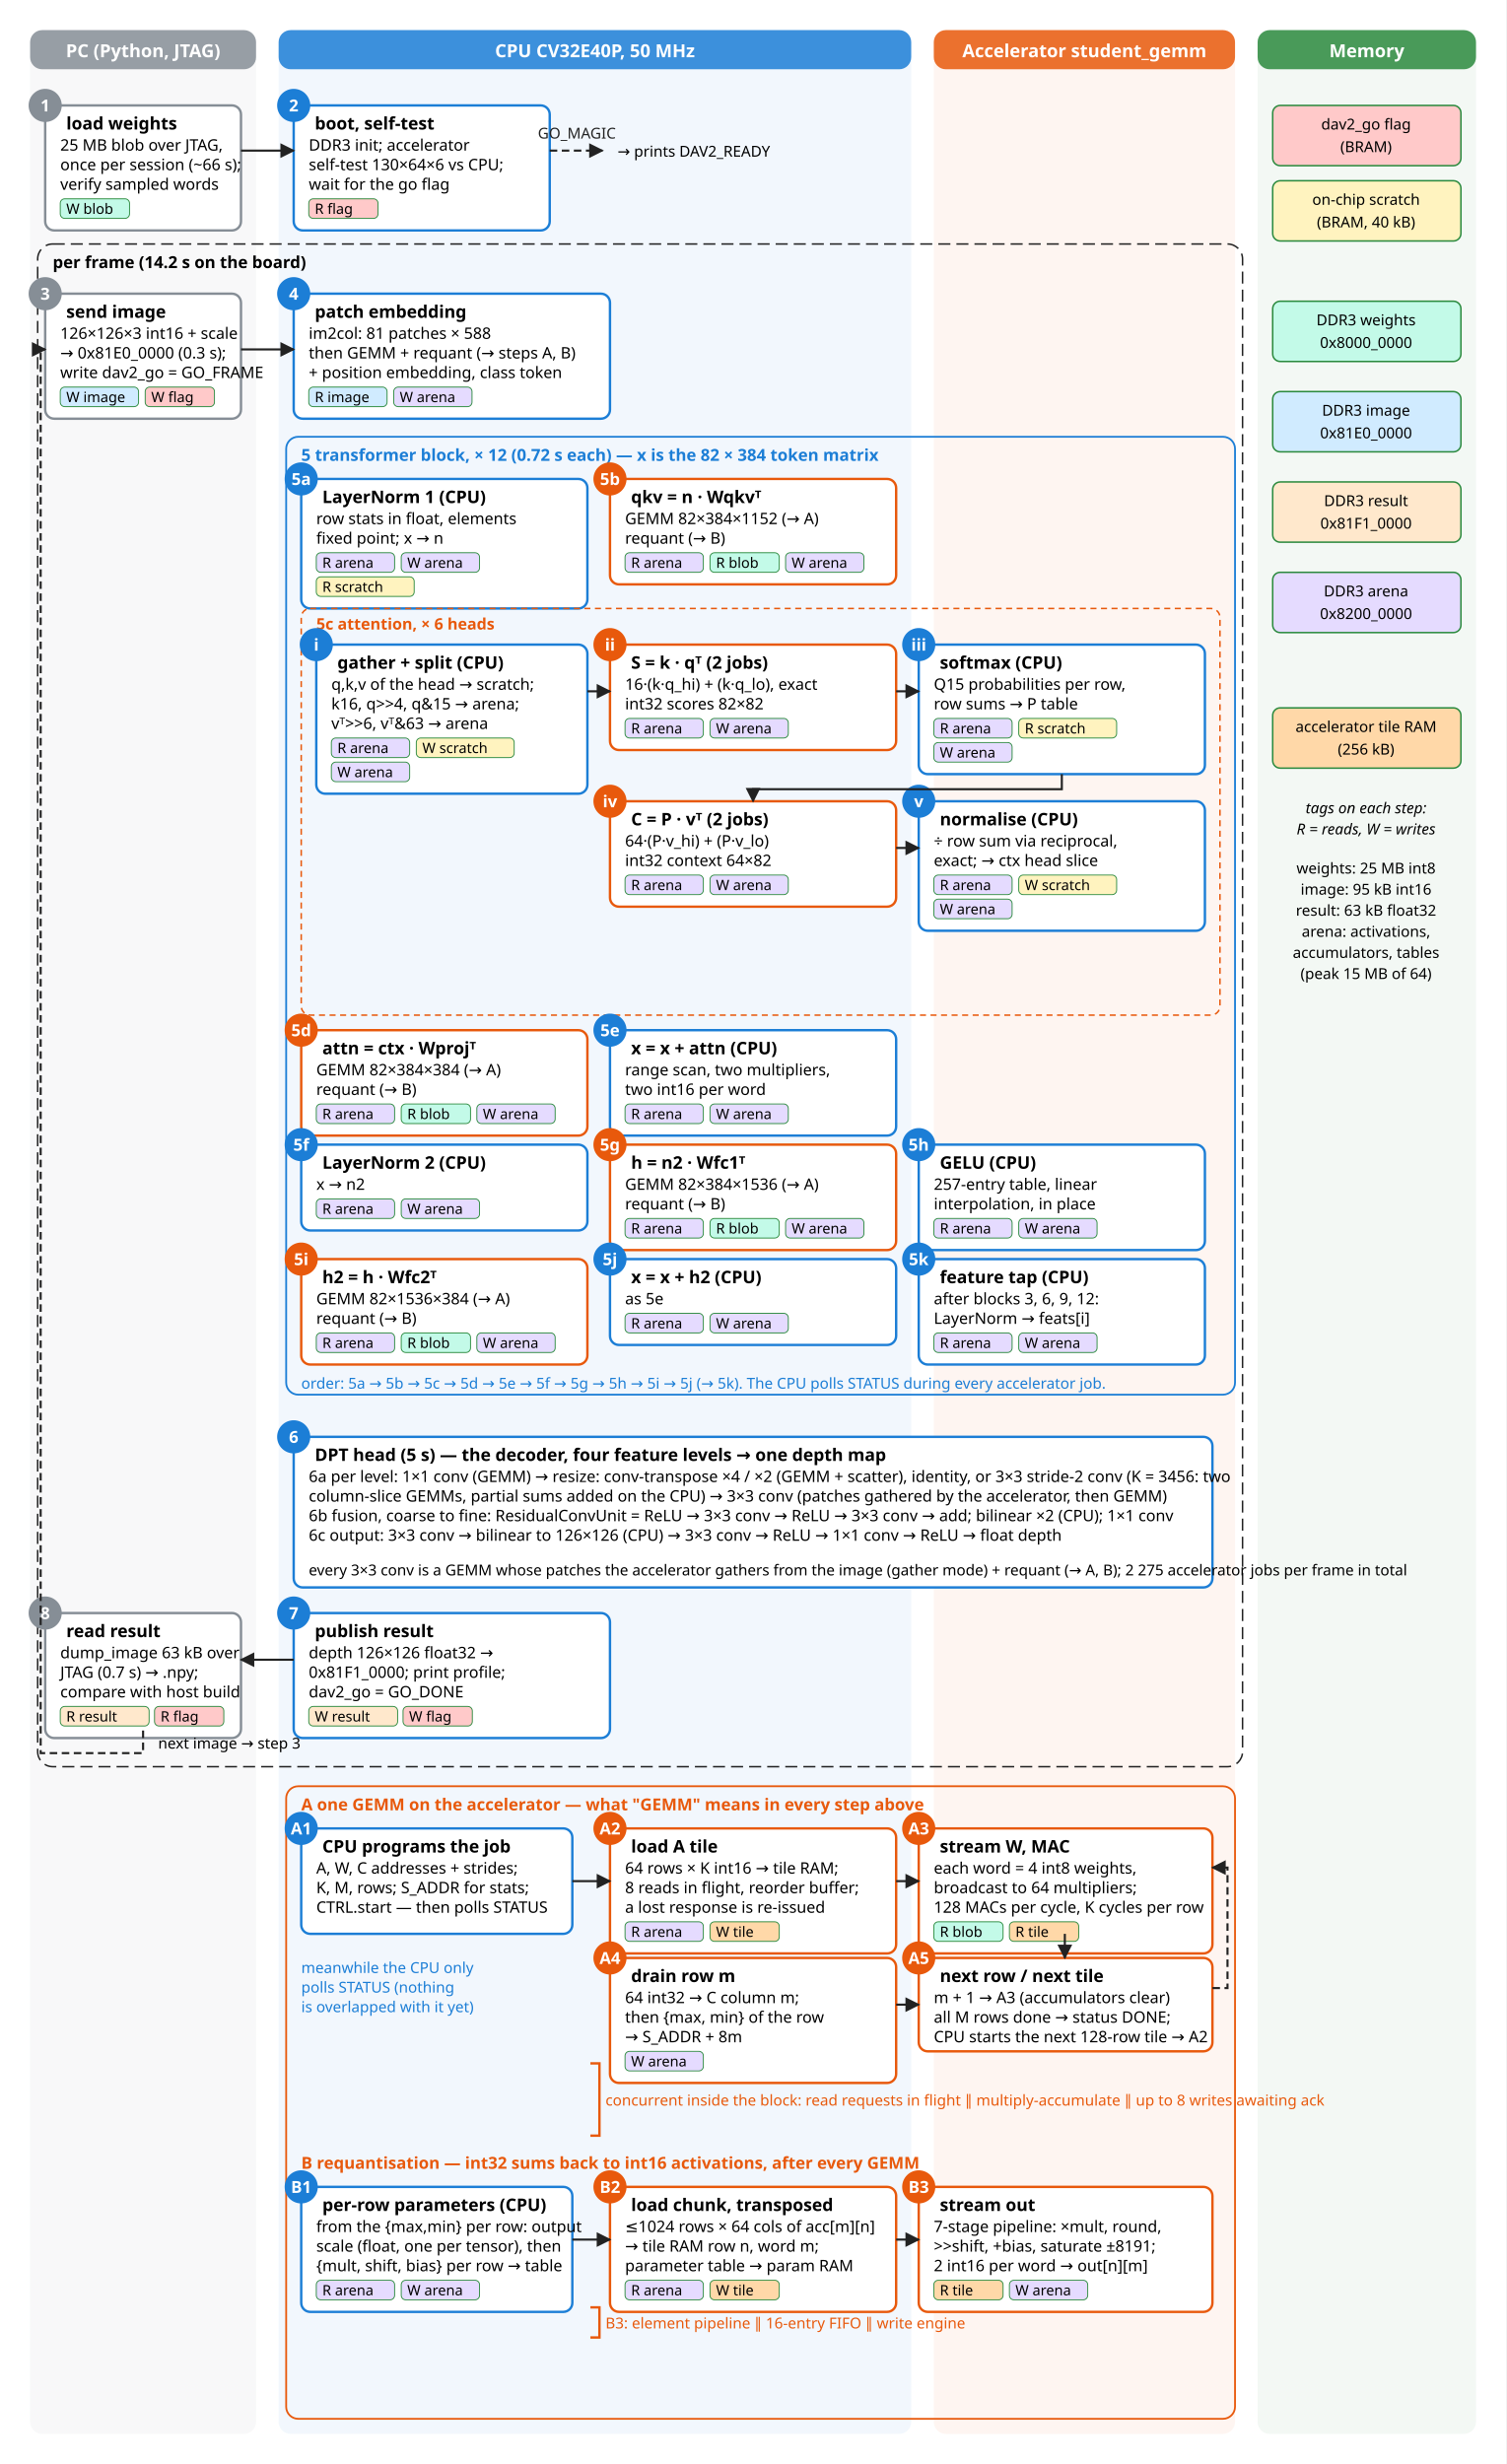
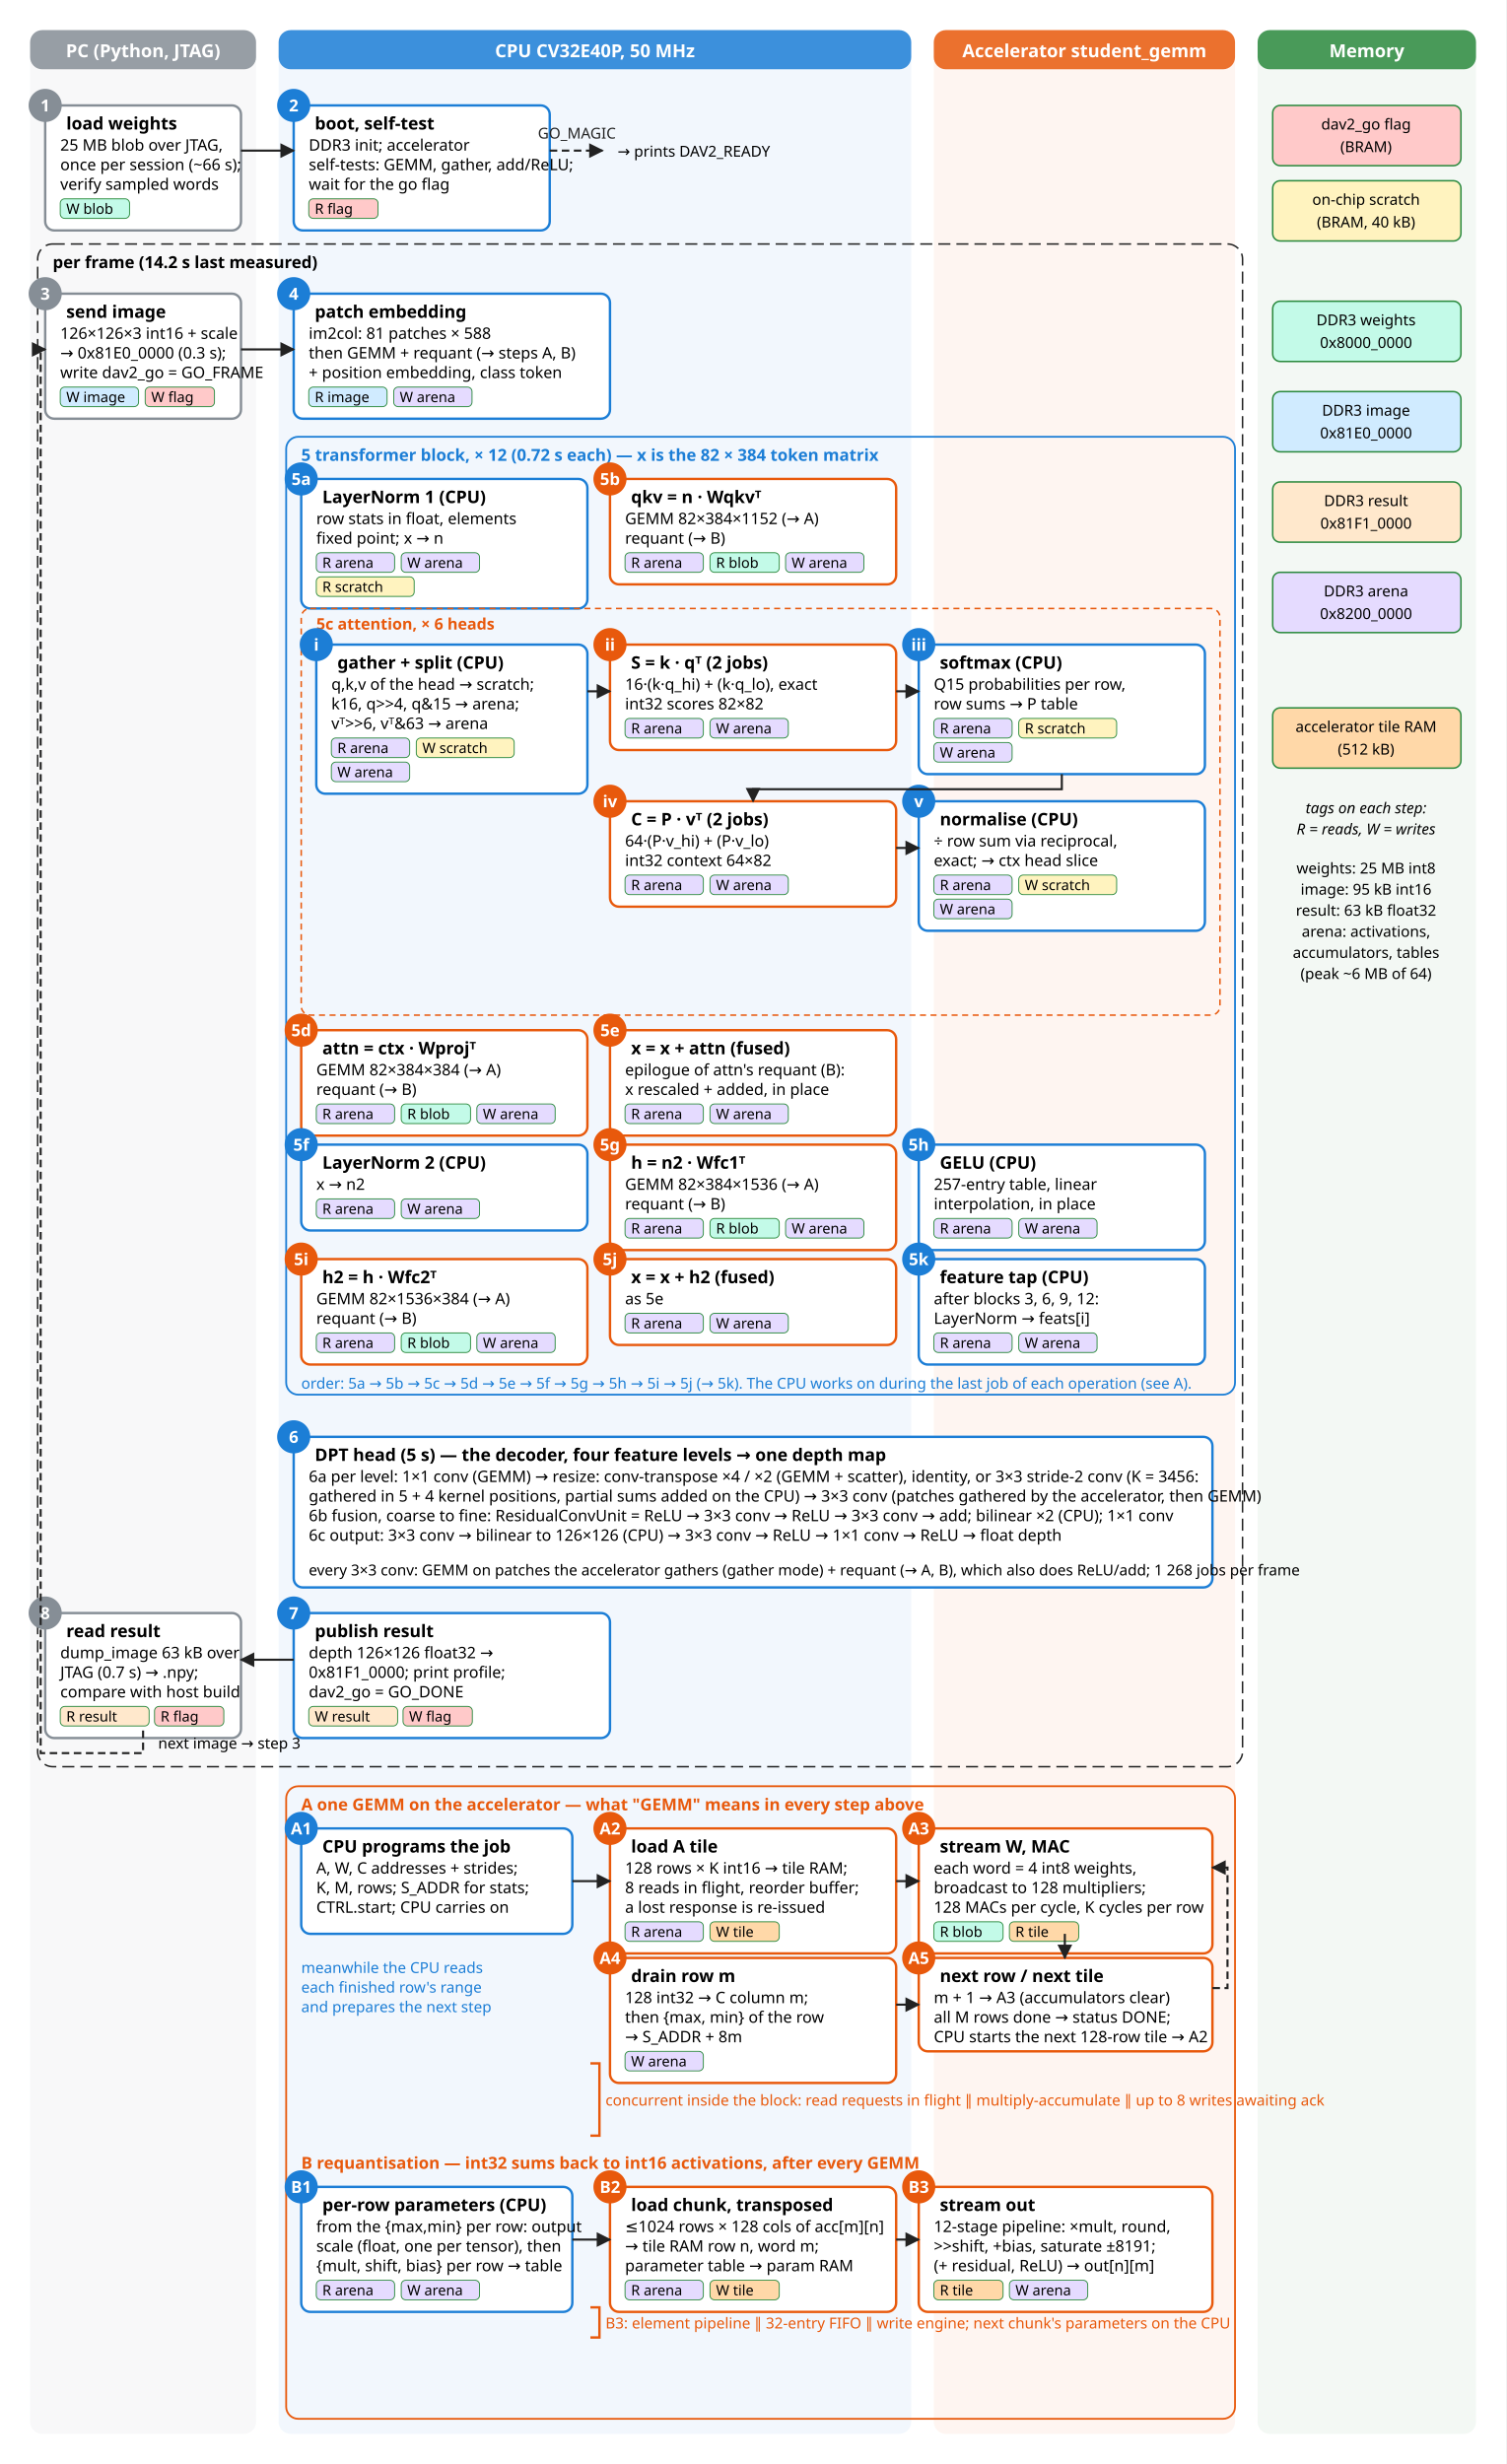
<svg xmlns="http://www.w3.org/2000/svg" viewBox="0 0 1000 1636" role="img" aria-label="The complete computation of one frame as a flow: PC, CPU, accelerator and memory in four lanes; 14 numbered steps from the weight load to the result readout, with the transformer block and the attention head expanded; every step tagged with the memory it reads and writes; concurrent activity marked." style="font-family:system-ui,sans-serif;font-size:11px">
  <rect width="100%" height="100%" fill="#fff" />
  <defs>
    <marker id="fa" viewBox="0 0 10 10" refX="9" refY="5" markerWidth="7" markerHeight="7" orient="auto-start-reverse">
      <path d="M0 0L10 5L0 10z" fill="#222" />
    </marker>
    <marker id="fd" viewBox="0 0 10 10" refX="9" refY="5" markerWidth="7" markerHeight="7" orient="auto-start-reverse">
      <path d="M0 0L10 5L0 10z" fill="#2b8a3e" />
    </marker>
  </defs>
  <rect x="20" y="20" width="150" height="1596" rx="8" fill="#868e96" opacity="0.06" />
  <rect x="20" y="20" width="150" height="26" rx="8" fill="#868e96" opacity="0.85" />
  <text x="95.0" y="38" text-anchor="middle" fill="#fff" font-weight="600" font-size="12">PC (Python, JTAG)</text>
  <rect x="185" y="20" width="420" height="1596" rx="8" fill="#1c7ed6" opacity="0.06" />
  <rect x="185" y="20" width="420" height="26" rx="8" fill="#1c7ed6" opacity="0.85" />
  <text x="395.0" y="38" text-anchor="middle" fill="#fff" font-weight="600" font-size="12">CPU  CV32E40P, 50 MHz</text>
  <rect x="620" y="20" width="200" height="1596" rx="8" fill="#e8590c" opacity="0.06" />
  <rect x="620" y="20" width="200" height="26" rx="8" fill="#e8590c" opacity="0.85" />
  <text x="720.0" y="38" text-anchor="middle" fill="#fff" font-weight="600" font-size="12">Accelerator  student_gemm</text>
  <rect x="835" y="20" width="145" height="1596" rx="8" fill="#2b8a3e" opacity="0.06" />
  <rect x="835" y="20" width="145" height="26" rx="8" fill="#2b8a3e" opacity="0.85" />
  <text x="907.5" y="38" text-anchor="middle" fill="#fff" font-weight="600" font-size="12">Memory</text>
  <rect x="845" y="70" width="125" height="40" rx="5" fill="#ffc9c9" stroke="#2b8a3e" stroke-width="1" />
  <text x="907" y="86" text-anchor="middle" font-size="10">dav2_go flag</text>
  <text x="907" y="101" text-anchor="middle" font-size="10">(BRAM)</text>
  <rect x="845" y="120" width="125" height="40" rx="5" fill="#fff3bf" stroke="#2b8a3e" stroke-width="1" />
  <text x="907" y="136" text-anchor="middle" font-size="10">on-chip scratch</text>
  <text x="907" y="151" text-anchor="middle" font-size="10">(BRAM, 40 kB)</text>
  <rect x="845" y="200" width="125" height="40" rx="5" fill="#c3fae8" stroke="#2b8a3e" stroke-width="1" />
  <text x="907" y="216" text-anchor="middle" font-size="10">DDR3 weights</text>
  <text x="907" y="231" text-anchor="middle" font-size="10">0x8000_0000</text>
  <rect x="845" y="260" width="125" height="40" rx="5" fill="#d0ebff" stroke="#2b8a3e" stroke-width="1" />
  <text x="907" y="276" text-anchor="middle" font-size="10">DDR3 image</text>
  <text x="907" y="291" text-anchor="middle" font-size="10">0x81E0_0000</text>
  <rect x="845" y="320" width="125" height="40" rx="5" fill="#ffe8cc" stroke="#2b8a3e" stroke-width="1" />
  <text x="907" y="336" text-anchor="middle" font-size="10">DDR3 result</text>
  <text x="907" y="351" text-anchor="middle" font-size="10">0x81F1_0000</text>
  <rect x="845" y="380" width="125" height="40" rx="5" fill="#e5dbff" stroke="#2b8a3e" stroke-width="1" />
  <text x="907" y="396" text-anchor="middle" font-size="10">DDR3 arena</text>
  <text x="907" y="411" text-anchor="middle" font-size="10">0x8200_0000</text>
  <rect x="845" y="470" width="125" height="40" rx="5" fill="#ffd8a8" stroke="#2b8a3e" stroke-width="1" />
  <text x="907" y="486" text-anchor="middle" font-size="10">accelerator tile RAM</text>
-   <text x="907" y="501" text-anchor="middle" font-size="10">(256 kB)</text>
+   <text x="907" y="501" text-anchor="middle" font-size="10">(512 kB)</text>
  <text x="907" y="540" text-anchor="middle" font-size="10" font-style="italic">tags on each step:</text>
  <text x="907" y="554" text-anchor="middle" font-size="10" font-style="italic">R = reads, W = writes</text>
  <text x="907" y="580" text-anchor="middle" font-size="10">weights: 25 MB int8</text>
  <text x="907" y="594" text-anchor="middle" font-size="10">image: 95 kB int16</text>
  <text x="907" y="608" text-anchor="middle" font-size="10">result: 63 kB float32</text>
  <text x="907" y="622" text-anchor="middle" font-size="10">arena: activations,</text>
  <text x="907" y="636" text-anchor="middle" font-size="10">accumulators, tables</text>
-   <text x="907" y="650" text-anchor="middle" font-size="10">(peak 15 MB of 64)</text>
+   <text x="907" y="650" text-anchor="middle" font-size="10">(peak ~6 MB of 64)</text>
  <rect x="30" y="70" width="130" height="83" rx="6" fill="#fff" stroke="#868e96" stroke-width="1.6" />
  <circle cx="30" cy="70" r="11" fill="#868e96" />
  <text x="30" y="74" text-anchor="middle" fill="#fff" font-weight="700" font-size="11">1</text>
  <text x="44" y="86" font-weight="600" font-size="11.5">load weights</text>
  <text x="40" y="100" font-size="10.5">25 MB blob over JTAG,</text>
  <text x="40" y="113" font-size="10.5">once per session (~66 s);</text>
  <text x="40" y="126" font-size="10.5">verify sampled words</text>
  <rect x="40" y="132" width="46" height="13" rx="3" fill="#c3fae8" stroke="#2b8a3e" stroke-width="0.6" />
  <text x="44" y="142" font-size="9.5">W blob</text>
  <rect x="195" y="70" width="170" height="83" rx="6" fill="#fff" stroke="#1c7ed6" stroke-width="1.6" />
  <circle cx="195" cy="70" r="11" fill="#1c7ed6" />
  <text x="195" y="74" text-anchor="middle" fill="#fff" font-weight="700" font-size="11">2</text>
  <text x="209" y="86" font-weight="600" font-size="11.5">boot, self-test</text>
  <text x="205" y="100" font-size="10.5">DDR3 init; accelerator</text>
-   <text x="205" y="113" font-size="10.5">self-test 130×64×6 vs CPU;</text>
+   <text x="205" y="113" font-size="10.5">self-tests: GEMM, gather, add/ReLU;</text>
  <text x="205" y="126" font-size="10.5">wait for the go flag</text>
  <rect x="205" y="132" width="46" height="13" rx="3" fill="#ffc9c9" stroke="#2b8a3e" stroke-width="0.6" />
  <text x="209" y="142" font-size="9.5">R flag</text>
  <line x1="160" y1="100" x2="195" y2="100" stroke="#222" stroke-width="1.4" marker-end="url(#fa)" />
  <line x1="365" y1="100" x2="400" y2="100" stroke="#222" stroke-width="1.4" stroke-dasharray="5 3" marker-end="url(#fa)" />
  <text x="383" y="92" text-anchor="middle" font-size="10" fill="#222">GO_MAGIC</text>
  <text x="410" y="104" font-size="10">→ prints DAV2_READY</text>
  <rect x="25" y="162" width="800" height="1011" rx="10" fill="none" stroke="#222" stroke-width="1" stroke-dasharray="8 4" />
-   <text x="35" y="178" font-size="11" font-weight="600">per frame (14.2 s on the board)</text>
+   <text x="35" y="178" font-size="11" font-weight="600">per frame (14.2 s last measured)</text>
  <rect x="30" y="195" width="130" height="83" rx="6" fill="#fff" stroke="#868e96" stroke-width="1.6" />
  <circle cx="30" cy="195" r="11" fill="#868e96" />
  <text x="30" y="199" text-anchor="middle" fill="#fff" font-weight="700" font-size="11">3</text>
  <text x="44" y="211" font-weight="600" font-size="11.5">send image</text>
  <text x="40" y="225" font-size="10.5">126×126×3 int16 + scale</text>
  <text x="40" y="238" font-size="10.5">→ 0x81E0_0000 (0.3 s);</text>
  <text x="40" y="251" font-size="10.5">write dav2_go = GO_FRAME</text>
  <rect x="40" y="257" width="52" height="13" rx="3" fill="#d0ebff" stroke="#2b8a3e" stroke-width="0.6" />
  <text x="44" y="267" font-size="9.5">W image</text>
  <rect x="96.4" y="257" width="46" height="13" rx="3" fill="#ffc9c9" stroke="#2b8a3e" stroke-width="0.6" />
  <text x="100.4" y="267" font-size="9.5">W flag</text>
  <rect x="195" y="195" width="210" height="83" rx="6" fill="#fff" stroke="#1c7ed6" stroke-width="1.6" />
  <circle cx="195" cy="195" r="11" fill="#1c7ed6" />
  <text x="195" y="199" text-anchor="middle" fill="#fff" font-weight="700" font-size="11">4</text>
  <text x="209" y="211" font-weight="600" font-size="11.5">patch embedding</text>
  <text x="205" y="225" font-size="10.5">im2col: 81 patches × 588</text>
  <text x="205" y="238" font-size="10.5">then GEMM + requant (→ steps A, B)</text>
  <text x="205" y="251" font-size="10.5">+ position embedding, class token</text>
  <rect x="205" y="257" width="52" height="13" rx="3" fill="#d0ebff" stroke="#2b8a3e" stroke-width="0.6" />
  <text x="209" y="267" font-size="9.5">R image</text>
  <rect x="261.4" y="257" width="52" height="13" rx="3" fill="#e5dbff" stroke="#2b8a3e" stroke-width="0.6" />
  <text x="265.4" y="267" font-size="9.5">W arena</text>
  <line x1="160" y1="232" x2="195" y2="232" stroke="#222" stroke-width="1.4" marker-end="url(#fa)" />
  <rect x="190" y="290" width="630" height="636" rx="8" fill="none" stroke="#1c7ed6" stroke-width="1.2" />
  <text x="200" y="306" font-size="11" font-weight="600" fill="#1c7ed6">5  transformer block, × 12  (0.72 s each) — x is the 82 × 384 token matrix</text>
  <rect x="200" y="318" width="190" height="86" rx="6" fill="#fff" stroke="#1c7ed6" stroke-width="1.6" />
  <circle cx="200" cy="318" r="11" fill="#1c7ed6" />
  <text x="200" y="322" text-anchor="middle" fill="#fff" font-weight="700" font-size="11">5a</text>
  <text x="214" y="334" font-weight="600" font-size="11.5">LayerNorm 1 (CPU)</text>
  <text x="210" y="348" font-size="10.5">row stats in float, elements</text>
  <text x="210" y="361" font-size="10.5">fixed point; x → n</text>
  <rect x="210" y="367" width="52" height="13" rx="3" fill="#e5dbff" stroke="#2b8a3e" stroke-width="0.6" />
  <text x="214" y="377" font-size="9.5">R arena</text>
  <rect x="266.4" y="367" width="52" height="13" rx="3" fill="#e5dbff" stroke="#2b8a3e" stroke-width="0.6" />
  <text x="270.4" y="377" font-size="9.5">W arena</text>
  <rect x="210" y="383" width="65" height="13" rx="3" fill="#fff3bf" stroke="#2b8a3e" stroke-width="0.6" />
  <text x="214" y="393" font-size="9.5">R scratch</text>
  <rect x="405" y="318" width="190" height="70" rx="6" fill="#fff" stroke="#e8590c" stroke-width="1.6" />
  <circle cx="405" cy="318" r="11" fill="#e8590c" />
  <text x="405" y="322" text-anchor="middle" fill="#fff" font-weight="700" font-size="11">5b</text>
  <text x="419" y="334" font-weight="600" font-size="11.5">qkv = n · Wqkvᵀ</text>
  <text x="415" y="348" font-size="10.5">GEMM 82×384×1152 (→ A)</text>
  <text x="415" y="361" font-size="10.5">requant (→ B)</text>
  <rect x="415" y="367" width="52" height="13" rx="3" fill="#e5dbff" stroke="#2b8a3e" stroke-width="0.6" />
  <text x="419" y="377" font-size="9.5">R arena</text>
  <rect x="471.4" y="367" width="46" height="13" rx="3" fill="#c3fae8" stroke="#2b8a3e" stroke-width="0.6" />
  <text x="475.4" y="377" font-size="9.5">R blob</text>
  <rect x="521.6" y="367" width="52" height="13" rx="3" fill="#e5dbff" stroke="#2b8a3e" stroke-width="0.6" />
  <text x="525.6" y="377" font-size="9.5">W arena</text>
  <rect x="200" y="404" width="610" height="270" rx="6" fill="none" stroke="#e8590c" stroke-width="1" stroke-dasharray="4 3" />
  <text x="210" y="418" font-size="10.5" font-weight="600" fill="#e8590c">5c  attention, × 6 heads</text>
  <rect x="210" y="428" width="180" height="99" rx="6" fill="#fff" stroke="#1c7ed6" stroke-width="1.6" />
  <circle cx="210" cy="428" r="11" fill="#1c7ed6" />
  <text x="210" y="432" text-anchor="middle" fill="#fff" font-weight="700" font-size="11">i</text>
  <text x="224" y="444" font-weight="600" font-size="11.5">gather + split (CPU)</text>
  <text x="220" y="458" font-size="10.5">q,k,v of the head → scratch;</text>
  <text x="220" y="471" font-size="10.5">k16, q&gt;&gt;4, q&amp;15 → arena;</text>
  <text x="220" y="484" font-size="10.5">vᵀ&gt;&gt;6, vᵀ&amp;63 → arena</text>
  <rect x="220" y="490" width="52" height="13" rx="3" fill="#e5dbff" stroke="#2b8a3e" stroke-width="0.6" />
  <text x="224" y="500" font-size="9.5">R arena</text>
  <rect x="276.4" y="490" width="65" height="13" rx="3" fill="#fff3bf" stroke="#2b8a3e" stroke-width="0.6" />
  <text x="280.4" y="500" font-size="9.5">W scratch</text>
  <rect x="220" y="506" width="52" height="13" rx="3" fill="#e5dbff" stroke="#2b8a3e" stroke-width="0.6" />
  <text x="224" y="516" font-size="9.5">W arena</text>
  <rect x="405" y="428" width="190" height="70" rx="6" fill="#fff" stroke="#e8590c" stroke-width="1.6" />
  <circle cx="405" cy="428" r="11" fill="#e8590c" />
  <text x="405" y="432" text-anchor="middle" fill="#fff" font-weight="700" font-size="11">ii</text>
  <text x="419" y="444" font-weight="600" font-size="11.5">S = k · qᵀ  (2 jobs)</text>
  <text x="415" y="458" font-size="10.5">16·(k·q_hi) + (k·q_lo), exact</text>
  <text x="415" y="471" font-size="10.5">int32 scores 82×82</text>
  <rect x="415" y="477" width="52" height="13" rx="3" fill="#e5dbff" stroke="#2b8a3e" stroke-width="0.6" />
  <text x="419" y="487" font-size="9.5">R arena</text>
  <rect x="471.4" y="477" width="52" height="13" rx="3" fill="#e5dbff" stroke="#2b8a3e" stroke-width="0.6" />
  <text x="475.4" y="487" font-size="9.5">W arena</text>
  <rect x="610" y="428" width="190" height="86" rx="6" fill="#fff" stroke="#1c7ed6" stroke-width="1.6" />
  <circle cx="610" cy="428" r="11" fill="#1c7ed6" />
  <text x="610" y="432" text-anchor="middle" fill="#fff" font-weight="700" font-size="11">iii</text>
  <text x="624" y="444" font-weight="600" font-size="11.5">softmax (CPU)</text>
  <text x="620" y="458" font-size="10.5">Q15 probabilities per row,</text>
  <text x="620" y="471" font-size="10.5">row sums → P table</text>
  <rect x="620" y="477" width="52" height="13" rx="3" fill="#e5dbff" stroke="#2b8a3e" stroke-width="0.6" />
  <text x="624" y="487" font-size="9.5">R arena</text>
  <rect x="676.4" y="477" width="65" height="13" rx="3" fill="#fff3bf" stroke="#2b8a3e" stroke-width="0.6" />
  <text x="680.4" y="487" font-size="9.5">R scratch</text>
  <rect x="620" y="493" width="52" height="13" rx="3" fill="#e5dbff" stroke="#2b8a3e" stroke-width="0.6" />
  <text x="624" y="503" font-size="9.5">W arena</text>
  <rect x="405" y="532" width="190" height="70" rx="6" fill="#fff" stroke="#e8590c" stroke-width="1.6" />
  <circle cx="405" cy="532" r="11" fill="#e8590c" />
  <text x="405" y="536" text-anchor="middle" fill="#fff" font-weight="700" font-size="11">iv</text>
  <text x="419" y="548" font-weight="600" font-size="11.5">C = P · vᵀ  (2 jobs)</text>
  <text x="415" y="562" font-size="10.5">64·(P·v_hi) + (P·v_lo)</text>
  <text x="415" y="575" font-size="10.5">int32 context 64×82</text>
  <rect x="415" y="581" width="52" height="13" rx="3" fill="#e5dbff" stroke="#2b8a3e" stroke-width="0.6" />
  <text x="419" y="591" font-size="9.5">R arena</text>
  <rect x="471.4" y="581" width="52" height="13" rx="3" fill="#e5dbff" stroke="#2b8a3e" stroke-width="0.6" />
  <text x="475.4" y="591" font-size="9.5">W arena</text>
  <rect x="610" y="532" width="190" height="86" rx="6" fill="#fff" stroke="#1c7ed6" stroke-width="1.6" />
  <circle cx="610" cy="532" r="11" fill="#1c7ed6" />
  <text x="610" y="536" text-anchor="middle" fill="#fff" font-weight="700" font-size="11">v</text>
  <text x="624" y="548" font-weight="600" font-size="11.5">normalise (CPU)</text>
  <text x="620" y="562" font-size="10.5">÷ row sum via reciprocal,</text>
  <text x="620" y="575" font-size="10.5">exact; → ctx head slice</text>
  <rect x="620" y="581" width="52" height="13" rx="3" fill="#e5dbff" stroke="#2b8a3e" stroke-width="0.6" />
  <text x="624" y="591" font-size="9.5">R arena</text>
  <rect x="676.4" y="581" width="65" height="13" rx="3" fill="#fff3bf" stroke="#2b8a3e" stroke-width="0.6" />
  <text x="680.4" y="591" font-size="9.5">W scratch</text>
  <rect x="620" y="597" width="52" height="13" rx="3" fill="#e5dbff" stroke="#2b8a3e" stroke-width="0.6" />
  <text x="624" y="607" font-size="9.5">W arena</text>
  <line x1="390" y1="459" x2="405" y2="459" stroke="#222" stroke-width="1.4" marker-end="url(#fa)" />
  <line x1="595" y1="459" x2="610" y2="459" stroke="#222" stroke-width="1.4" marker-end="url(#fa)" />
  <path d="M705 514 L705 524 L500 524 L500 532" fill="none" stroke="#222" stroke-width="1.4" marker-end="url(#fa)" />
  <line x1="595" y1="563" x2="610" y2="563" stroke="#222" stroke-width="1.4" marker-end="url(#fa)" />
  <rect x="200" y="684" width="190" height="70" rx="6" fill="#fff" stroke="#e8590c" stroke-width="1.6" />
  <circle cx="200" cy="684" r="11" fill="#e8590c" />
  <text x="200" y="688" text-anchor="middle" fill="#fff" font-weight="700" font-size="11">5d</text>
  <text x="214" y="700" font-weight="600" font-size="11.5">attn = ctx · Wprojᵀ</text>
  <text x="210" y="714" font-size="10.5">GEMM 82×384×384 (→ A)</text>
  <text x="210" y="727" font-size="10.5">requant (→ B)</text>
  <rect x="210" y="733" width="52" height="13" rx="3" fill="#e5dbff" stroke="#2b8a3e" stroke-width="0.6" />
  <text x="214" y="743" font-size="9.5">R arena</text>
  <rect x="266.4" y="733" width="46" height="13" rx="3" fill="#c3fae8" stroke="#2b8a3e" stroke-width="0.6" />
  <text x="270.4" y="743" font-size="9.5">R blob</text>
  <rect x="316.6" y="733" width="52" height="13" rx="3" fill="#e5dbff" stroke="#2b8a3e" stroke-width="0.6" />
  <text x="320.6" y="743" font-size="9.5">W arena</text>
-   <rect x="405" y="684" width="190" height="70" rx="6" fill="#fff" stroke="#1c7ed6" stroke-width="1.6" />
-   <circle cx="405" cy="684" r="11" fill="#1c7ed6" />
+   <rect x="405" y="684" width="190" height="70" rx="6" fill="#fff" stroke="#e8590c" stroke-width="1.6" />
+   <circle cx="405" cy="684" r="11" fill="#e8590c" />
  <text x="405" y="688" text-anchor="middle" fill="#fff" font-weight="700" font-size="11">5e</text>
-   <text x="419" y="700" font-weight="600" font-size="11.5">x = x + attn  (CPU)</text>
-   <text x="415" y="714" font-size="10.5">range scan, two multipliers,</text>
-   <text x="415" y="727" font-size="10.5">two int16 per word</text>
+   <text x="419" y="700" font-weight="600" font-size="11.5">x = x + attn  (fused)</text>
+   <text x="415" y="714" font-size="10.5">epilogue of attn's requant (B):</text>
+   <text x="415" y="727" font-size="10.5">x rescaled + added, in place</text>
  <rect x="415" y="733" width="52" height="13" rx="3" fill="#e5dbff" stroke="#2b8a3e" stroke-width="0.6" />
  <text x="419" y="743" font-size="9.5">R arena</text>
  <rect x="471.4" y="733" width="52" height="13" rx="3" fill="#e5dbff" stroke="#2b8a3e" stroke-width="0.6" />
  <text x="475.4" y="743" font-size="9.5">W arena</text>
  <rect x="200" y="760" width="190" height="57" rx="6" fill="#fff" stroke="#1c7ed6" stroke-width="1.6" />
  <circle cx="200" cy="760" r="11" fill="#1c7ed6" />
  <text x="200" y="764" text-anchor="middle" fill="#fff" font-weight="700" font-size="11">5f</text>
  <text x="214" y="776" font-weight="600" font-size="11.5">LayerNorm 2 (CPU)</text>
  <text x="210" y="790" font-size="10.5">x → n2</text>
  <rect x="210" y="796" width="52" height="13" rx="3" fill="#e5dbff" stroke="#2b8a3e" stroke-width="0.6" />
  <text x="214" y="806" font-size="9.5">R arena</text>
  <rect x="266.4" y="796" width="52" height="13" rx="3" fill="#e5dbff" stroke="#2b8a3e" stroke-width="0.6" />
  <text x="270.4" y="806" font-size="9.5">W arena</text>
  <rect x="405" y="760" width="190" height="70" rx="6" fill="#fff" stroke="#e8590c" stroke-width="1.6" />
  <circle cx="405" cy="760" r="11" fill="#e8590c" />
  <text x="405" y="764" text-anchor="middle" fill="#fff" font-weight="700" font-size="11">5g</text>
  <text x="419" y="776" font-weight="600" font-size="11.5">h = n2 · Wfc1ᵀ</text>
  <text x="415" y="790" font-size="10.5">GEMM 82×384×1536 (→ A)</text>
  <text x="415" y="803" font-size="10.5">requant (→ B)</text>
  <rect x="415" y="809" width="52" height="13" rx="3" fill="#e5dbff" stroke="#2b8a3e" stroke-width="0.6" />
  <text x="419" y="819" font-size="9.5">R arena</text>
  <rect x="471.4" y="809" width="46" height="13" rx="3" fill="#c3fae8" stroke="#2b8a3e" stroke-width="0.6" />
  <text x="475.4" y="819" font-size="9.5">R blob</text>
  <rect x="521.6" y="809" width="52" height="13" rx="3" fill="#e5dbff" stroke="#2b8a3e" stroke-width="0.6" />
  <text x="525.6" y="819" font-size="9.5">W arena</text>
  <rect x="610" y="760" width="190" height="70" rx="6" fill="#fff" stroke="#1c7ed6" stroke-width="1.6" />
  <circle cx="610" cy="760" r="11" fill="#1c7ed6" />
  <text x="610" y="764" text-anchor="middle" fill="#fff" font-weight="700" font-size="11">5h</text>
  <text x="624" y="776" font-weight="600" font-size="11.5">GELU (CPU)</text>
  <text x="620" y="790" font-size="10.5">257-entry table, linear</text>
  <text x="620" y="803" font-size="10.5">interpolation, in place</text>
  <rect x="620" y="809" width="52" height="13" rx="3" fill="#e5dbff" stroke="#2b8a3e" stroke-width="0.6" />
  <text x="624" y="819" font-size="9.5">R arena</text>
  <rect x="676.4" y="809" width="52" height="13" rx="3" fill="#e5dbff" stroke="#2b8a3e" stroke-width="0.6" />
  <text x="680.4" y="819" font-size="9.5">W arena</text>
  <rect x="200" y="836" width="190" height="70" rx="6" fill="#fff" stroke="#e8590c" stroke-width="1.6" />
  <circle cx="200" cy="836" r="11" fill="#e8590c" />
  <text x="200" y="840" text-anchor="middle" fill="#fff" font-weight="700" font-size="11">5i</text>
  <text x="214" y="852" font-weight="600" font-size="11.5">h2 = h · Wfc2ᵀ</text>
  <text x="210" y="866" font-size="10.5">GEMM 82×1536×384 (→ A)</text>
  <text x="210" y="879" font-size="10.5">requant (→ B)</text>
  <rect x="210" y="885" width="52" height="13" rx="3" fill="#e5dbff" stroke="#2b8a3e" stroke-width="0.6" />
  <text x="214" y="895" font-size="9.5">R arena</text>
  <rect x="266.4" y="885" width="46" height="13" rx="3" fill="#c3fae8" stroke="#2b8a3e" stroke-width="0.6" />
  <text x="270.4" y="895" font-size="9.5">R blob</text>
  <rect x="316.6" y="885" width="52" height="13" rx="3" fill="#e5dbff" stroke="#2b8a3e" stroke-width="0.6" />
  <text x="320.6" y="895" font-size="9.5">W arena</text>
-   <rect x="405" y="836" width="190" height="57" rx="6" fill="#fff" stroke="#1c7ed6" stroke-width="1.6" />
-   <circle cx="405" cy="836" r="11" fill="#1c7ed6" />
+   <rect x="405" y="836" width="190" height="57" rx="6" fill="#fff" stroke="#e8590c" stroke-width="1.6" />
+   <circle cx="405" cy="836" r="11" fill="#e8590c" />
  <text x="405" y="840" text-anchor="middle" fill="#fff" font-weight="700" font-size="11">5j</text>
-   <text x="419" y="852" font-weight="600" font-size="11.5">x = x + h2  (CPU)</text>
+   <text x="419" y="852" font-weight="600" font-size="11.5">x = x + h2  (fused)</text>
  <text x="415" y="866" font-size="10.5">as 5e</text>
  <rect x="415" y="872" width="52" height="13" rx="3" fill="#e5dbff" stroke="#2b8a3e" stroke-width="0.6" />
  <text x="419" y="882" font-size="9.5">R arena</text>
  <rect x="471.4" y="872" width="52" height="13" rx="3" fill="#e5dbff" stroke="#2b8a3e" stroke-width="0.6" />
  <text x="475.4" y="882" font-size="9.5">W arena</text>
  <rect x="610" y="836" width="190" height="70" rx="6" fill="#fff" stroke="#1c7ed6" stroke-width="1.6" />
  <circle cx="610" cy="836" r="11" fill="#1c7ed6" />
  <text x="610" y="840" text-anchor="middle" fill="#fff" font-weight="700" font-size="11">5k</text>
  <text x="624" y="852" font-weight="600" font-size="11.5">feature tap (CPU)</text>
  <text x="620" y="866" font-size="10.5">after blocks 3, 6, 9, 12:</text>
  <text x="620" y="879" font-size="10.5">LayerNorm → feats[i]</text>
  <rect x="620" y="885" width="52" height="13" rx="3" fill="#e5dbff" stroke="#2b8a3e" stroke-width="0.6" />
  <text x="624" y="895" font-size="9.5">R arena</text>
  <rect x="676.4" y="885" width="52" height="13" rx="3" fill="#e5dbff" stroke="#2b8a3e" stroke-width="0.6" />
  <text x="680.4" y="895" font-size="9.5">W arena</text>
-   <text x="200" y="922" font-size="10" fill="#1c7ed6">order: 5a → 5b → 5c → 5d → 5e → 5f → 5g → 5h → 5i → 5j (→ 5k). The CPU polls STATUS during every accelerator job.</text>
+   <text x="200" y="922" font-size="10" fill="#1c7ed6">order: 5a → 5b → 5c → 5d → 5e → 5f → 5g → 5h → 5i → 5j (→ 5k). The CPU works on during the last job of each operation (see A).</text>
  <rect x="195" y="954" width="610" height="100" rx="6" fill="#fff" stroke="#1c7ed6" stroke-width="1.6" />
  <circle cx="195" cy="954" r="11" fill="#1c7ed6" />
  <text x="195" y="958" text-anchor="middle" fill="#fff" font-weight="700" font-size="11">6</text>
  <text x="209" y="970" font-weight="600" font-size="11.5">DPT head  (5 s) — the decoder, four feature levels → one depth map</text>
-   <text x="205" y="984" font-size="10.5">6a  per level: 1×1 conv (GEMM) → resize: conv-transpose ×4 / ×2 (GEMM + scatter), identity, or 3×3 stride-2 conv (K = 3456: two</text>
-   <text x="205" y="997" font-size="10.5">      column-slice GEMMs, partial sums added on the CPU) → 3×3 conv (patches gathered by the accelerator, then GEMM)</text>
+   <text x="205" y="984" font-size="10.5">6a  per level: 1×1 conv (GEMM) → resize: conv-transpose ×4 / ×2 (GEMM + scatter), identity, or 3×3 stride-2 conv (K = 3456:</text>
+   <text x="205" y="997" font-size="10.5">      gathered in 5 + 4 kernel positions, partial sums added on the CPU) → 3×3 conv (patches gathered by the accelerator, then GEMM)</text>
  <text x="205" y="1010" font-size="10.5">6b  fusion, coarse to fine: ResidualConvUnit = ReLU → 3×3 conv → ReLU → 3×3 conv → add; bilinear ×2 (CPU); 1×1 conv</text>
  <text x="205" y="1023" font-size="10.5">6c  output: 3×3 conv → bilinear to 126×126 (CPU) → 3×3 conv → ReLU → 1×1 conv → ReLU → float depth</text>
-   <text x="205" y="1046" font-size="10">every 3×3 conv is a GEMM whose patches the accelerator gathers from the image (gather mode) + requant (→ A, B); 2 275 accelerator jobs per frame in total</text>
+   <text x="205" y="1046" font-size="10">every 3×3 conv: GEMM on patches the accelerator gathers (gather mode) + requant (→ A, B), which also does ReLU/add; 1 268 jobs per frame</text>
  <rect x="195" y="1071" width="210" height="83" rx="6" fill="#fff" stroke="#1c7ed6" stroke-width="1.6" />
  <circle cx="195" cy="1071" r="11" fill="#1c7ed6" />
  <text x="195" y="1075" text-anchor="middle" fill="#fff" font-weight="700" font-size="11">7</text>
  <text x="209" y="1087" font-weight="600" font-size="11.5">publish result</text>
  <text x="205" y="1101" font-size="10.5">depth 126×126 float32 →</text>
  <text x="205" y="1114" font-size="10.5">0x81F1_0000; print profile;</text>
  <text x="205" y="1127" font-size="10.5">dav2_go = GO_DONE</text>
  <rect x="205" y="1133" width="59" height="13" rx="3" fill="#ffe8cc" stroke="#2b8a3e" stroke-width="0.6" />
  <text x="209" y="1143" font-size="9.5">W result</text>
  <rect x="267.6" y="1133" width="46" height="13" rx="3" fill="#ffc9c9" stroke="#2b8a3e" stroke-width="0.6" />
  <text x="271.6" y="1143" font-size="9.5">W flag</text>
  <rect x="30" y="1071" width="130" height="83" rx="6" fill="#fff" stroke="#868e96" stroke-width="1.6" />
  <circle cx="30" cy="1071" r="11" fill="#868e96" />
  <text x="30" y="1075" text-anchor="middle" fill="#fff" font-weight="700" font-size="11">8</text>
  <text x="44" y="1087" font-weight="600" font-size="11.5">read result</text>
  <text x="40" y="1101" font-size="10.5">dump_image 63 kB over</text>
  <text x="40" y="1114" font-size="10.5">JTAG (0.7 s) → .npy;</text>
  <text x="40" y="1127" font-size="10.5">compare with host build</text>
  <rect x="40" y="1133" width="59" height="13" rx="3" fill="#ffe8cc" stroke="#2b8a3e" stroke-width="0.6" />
  <text x="44" y="1143" font-size="9.5">R result</text>
  <rect x="102.6" y="1133" width="46" height="13" rx="3" fill="#ffc9c9" stroke="#2b8a3e" stroke-width="0.6" />
  <text x="106.6" y="1143" font-size="9.5">R flag</text>
  <line x1="195" y1="1102" x2="160" y2="1102" stroke="#222" stroke-width="1.4" marker-end="url(#fa)" />
  <path d="M95 1149 L95 1164 L27 1164 L27 232 L30 232" fill="none" stroke="#222" stroke-width="1.4" stroke-dasharray="5 3" marker-end="url(#fa)" />
  <text x="105" y="1161" font-size="10">next image → step 3</text>
  <rect x="190" y="1186" width="630" height="420" rx="8" fill="none" stroke="#e8590c" stroke-width="1.2" />
  <text x="200" y="1202" font-size="11" font-weight="600" fill="#e8590c">A  one GEMM on the accelerator — what "GEMM" means in every step above</text>
  <rect x="200" y="1214" width="180" height="70" rx="6" fill="#fff" stroke="#1c7ed6" stroke-width="1.6" />
  <circle cx="200" cy="1214" r="11" fill="#1c7ed6" />
  <text x="200" y="1218" text-anchor="middle" fill="#fff" font-weight="700" font-size="11">A1</text>
  <text x="214" y="1230" font-weight="600" font-size="11.5">CPU programs the job</text>
  <text x="210" y="1244" font-size="10.5">A, W, C addresses + strides;</text>
  <text x="210" y="1257" font-size="10.5">K, M, rows; S_ADDR for stats;</text>
-   <text x="210" y="1270" font-size="10.5">CTRL.start — then polls STATUS</text>
+   <text x="210" y="1270" font-size="10.5">CTRL.start; CPU carries on</text>
  <rect x="405" y="1214" width="190" height="83" rx="6" fill="#fff" stroke="#e8590c" stroke-width="1.6" />
  <circle cx="405" cy="1214" r="11" fill="#e8590c" />
  <text x="405" y="1218" text-anchor="middle" fill="#fff" font-weight="700" font-size="11">A2</text>
  <text x="419" y="1230" font-weight="600" font-size="11.5">load A tile</text>
-   <text x="415" y="1244" font-size="10.5">64 rows × K int16 → tile RAM;</text>
+   <text x="415" y="1244" font-size="10.5">128 rows × K int16 → tile RAM;</text>
  <text x="415" y="1257" font-size="10.5">8 reads in flight, reorder buffer;</text>
  <text x="415" y="1270" font-size="10.5">a lost response is re-issued</text>
  <rect x="415" y="1276" width="52" height="13" rx="3" fill="#e5dbff" stroke="#2b8a3e" stroke-width="0.6" />
  <text x="419" y="1286" font-size="9.5">R arena</text>
  <rect x="471.4" y="1276" width="46" height="13" rx="3" fill="#ffd8a8" stroke="#2b8a3e" stroke-width="0.6" />
  <text x="475.4" y="1286" font-size="9.5">W tile</text>
  <rect x="610" y="1214" width="195" height="83" rx="6" fill="#fff" stroke="#e8590c" stroke-width="1.6" />
  <circle cx="610" cy="1214" r="11" fill="#e8590c" />
  <text x="610" y="1218" text-anchor="middle" fill="#fff" font-weight="700" font-size="11">A3</text>
  <text x="624" y="1230" font-weight="600" font-size="11.5">stream W, MAC</text>
  <text x="620" y="1244" font-size="10.5">each word = 4 int8 weights,</text>
-   <text x="620" y="1257" font-size="10.5">broadcast to 64 multipliers;</text>
+   <text x="620" y="1257" font-size="10.5">broadcast to 128 multipliers;</text>
  <text x="620" y="1270" font-size="10.5">128 MACs per cycle, K cycles per row</text>
  <rect x="620" y="1276" width="46" height="13" rx="3" fill="#c3fae8" stroke="#2b8a3e" stroke-width="0.6" />
  <text x="624" y="1286" font-size="9.5">R blob</text>
  <rect x="670.2" y="1276" width="46" height="13" rx="3" fill="#ffd8a8" stroke="#2b8a3e" stroke-width="0.6" />
  <text x="674.2" y="1286" font-size="9.5">R tile</text>
  <line x1="380" y1="1249" x2="405" y2="1249" stroke="#222" stroke-width="1.4" marker-end="url(#fa)" />
  <line x1="595" y1="1249" x2="610" y2="1249" stroke="#222" stroke-width="1.4" marker-end="url(#fa)" />
  <rect x="405" y="1300" width="190" height="83" rx="6" fill="#fff" stroke="#e8590c" stroke-width="1.6" />
  <circle cx="405" cy="1300" r="11" fill="#e8590c" />
  <text x="405" y="1304" text-anchor="middle" fill="#fff" font-weight="700" font-size="11">A4</text>
  <text x="419" y="1316" font-weight="600" font-size="11.5">drain row m</text>
-   <text x="415" y="1330" font-size="10.5">64 int32 → C column m;</text>
+   <text x="415" y="1330" font-size="10.5">128 int32 → C column m;</text>
  <text x="415" y="1343" font-size="10.5">then {max, min} of the row</text>
  <text x="415" y="1356" font-size="10.5">→ S_ADDR + 8m</text>
  <rect x="415" y="1362" width="52" height="13" rx="3" fill="#e5dbff" stroke="#2b8a3e" stroke-width="0.6" />
  <text x="419" y="1372" font-size="9.5">W arena</text>
  <rect x="610" y="1300" width="195" height="62" rx="6" fill="#fff" stroke="#e8590c" stroke-width="1.6" />
  <circle cx="610" cy="1300" r="11" fill="#e8590c" />
  <text x="610" y="1304" text-anchor="middle" fill="#fff" font-weight="700" font-size="11">A5</text>
  <text x="624" y="1316" font-weight="600" font-size="11.5">next row / next tile</text>
  <text x="620" y="1330" font-size="10.5">m + 1 → A3 (accumulators clear)</text>
  <text x="620" y="1343" font-size="10.5">all M rows done → status DONE;</text>
  <text x="620" y="1356" font-size="10.5">CPU starts the next 128-row tile → A2</text>
  <path d="M707 1284 L707 1300" fill="none" stroke="#222" stroke-width="1.4" marker-end="url(#fa)" />
  <line x1="595" y1="1331" x2="610" y2="1331" stroke="#222" stroke-width="1.4" marker-end="url(#fa)" />
  <path d="M805 1320 L815 1320 L815 1240 L805 1240" fill="none" stroke="#222" stroke-width="1.4" stroke-dasharray="5 3" marker-end="url(#fa)" />
  <path d="M392 1370 h6 v48 h-6" fill="none" stroke="#e8590c" stroke-width="1.6" />
  <text x="402" y="1398.0" font-size="10" fill="#e8590c">concurrent inside the block: read requests in flight ∥ multiply-accumulate ∥ up to 8 writes awaiting ack</text>
-   <text x="200" y="1310" font-size="10" fill="#1c7ed6">meanwhile the CPU only</text>
-   <text x="200" y="1323" font-size="10" fill="#1c7ed6">polls STATUS (nothing</text>
-   <text x="200" y="1336" font-size="10" fill="#1c7ed6">is overlapped with it yet)</text>
+   <text x="200" y="1310" font-size="10" fill="#1c7ed6">meanwhile the CPU reads</text>
+   <text x="200" y="1323" font-size="10" fill="#1c7ed6">each finished row's range</text>
+   <text x="200" y="1336" font-size="10" fill="#1c7ed6">and prepares the next step</text>
  <text x="200" y="1440" font-size="11" font-weight="600" fill="#e8590c">B  requantisation — int32 sums back to int16 activations, after every GEMM</text>
  <rect x="200" y="1452" width="180" height="83" rx="6" fill="#fff" stroke="#1c7ed6" stroke-width="1.6" />
  <circle cx="200" cy="1452" r="11" fill="#1c7ed6" />
  <text x="200" y="1456" text-anchor="middle" fill="#fff" font-weight="700" font-size="11">B1</text>
  <text x="214" y="1468" font-weight="600" font-size="11.5">per-row parameters (CPU)</text>
  <text x="210" y="1482" font-size="10.5">from the {max,min} per row: output</text>
  <text x="210" y="1495" font-size="10.5">scale (float, one per tensor), then</text>
  <text x="210" y="1508" font-size="10.5">{mult, shift, bias} per row → table</text>
  <rect x="210" y="1514" width="52" height="13" rx="3" fill="#e5dbff" stroke="#2b8a3e" stroke-width="0.6" />
  <text x="214" y="1524" font-size="9.5">R arena</text>
  <rect x="266.4" y="1514" width="52" height="13" rx="3" fill="#e5dbff" stroke="#2b8a3e" stroke-width="0.6" />
  <text x="270.4" y="1524" font-size="9.5">W arena</text>
  <rect x="405" y="1452" width="190" height="83" rx="6" fill="#fff" stroke="#e8590c" stroke-width="1.6" />
  <circle cx="405" cy="1452" r="11" fill="#e8590c" />
  <text x="405" y="1456" text-anchor="middle" fill="#fff" font-weight="700" font-size="11">B2</text>
  <text x="419" y="1468" font-weight="600" font-size="11.5">load chunk, transposed</text>
-   <text x="415" y="1482" font-size="10.5">≤1024 rows × 64 cols of acc[m][n]</text>
+   <text x="415" y="1482" font-size="10.5">≤1024 rows × 128 cols of acc[m][n]</text>
  <text x="415" y="1495" font-size="10.5">→ tile RAM row n, word m;</text>
  <text x="415" y="1508" font-size="10.5">parameter table → param RAM</text>
  <rect x="415" y="1514" width="52" height="13" rx="3" fill="#e5dbff" stroke="#2b8a3e" stroke-width="0.6" />
  <text x="419" y="1524" font-size="9.5">R arena</text>
  <rect x="471.4" y="1514" width="46" height="13" rx="3" fill="#ffd8a8" stroke="#2b8a3e" stroke-width="0.6" />
  <text x="475.4" y="1524" font-size="9.5">W tile</text>
  <rect x="610" y="1452" width="195" height="83" rx="6" fill="#fff" stroke="#e8590c" stroke-width="1.6" />
  <circle cx="610" cy="1452" r="11" fill="#e8590c" />
  <text x="610" y="1456" text-anchor="middle" fill="#fff" font-weight="700" font-size="11">B3</text>
  <text x="624" y="1468" font-weight="600" font-size="11.5">stream out</text>
-   <text x="620" y="1482" font-size="10.5">7-stage pipeline: ×mult, round,</text>
+   <text x="620" y="1482" font-size="10.5">12-stage pipeline: ×mult, round,</text>
  <text x="620" y="1495" font-size="10.5">&gt;&gt;shift, +bias, saturate ±8191;</text>
-   <text x="620" y="1508" font-size="10.5">2 int16 per word → out[n][m]</text>
+   <text x="620" y="1508" font-size="10.5">(+ residual, ReLU) → out[n][m]</text>
  <rect x="620" y="1514" width="46" height="13" rx="3" fill="#ffd8a8" stroke="#2b8a3e" stroke-width="0.6" />
  <text x="624" y="1524" font-size="9.5">R tile</text>
  <rect x="670.2" y="1514" width="52" height="13" rx="3" fill="#e5dbff" stroke="#2b8a3e" stroke-width="0.6" />
  <text x="674.2" y="1524" font-size="9.5">W arena</text>
  <line x1="380" y1="1487" x2="405" y2="1487" stroke="#222" stroke-width="1.4" marker-end="url(#fa)" />
  <line x1="595" y1="1487" x2="610" y2="1487" stroke="#222" stroke-width="1.4" marker-end="url(#fa)" />
  <path d="M392 1532 h6 v20 h-6" fill="none" stroke="#e8590c" stroke-width="1.6" />
-   <text x="402" y="1546.0" font-size="10" fill="#e8590c">B3: element pipeline ∥ 16-entry FIFO ∥ write engine</text>
+   <text x="402" y="1546.0" font-size="10" fill="#e8590c">B3: element pipeline ∥ 32-entry FIFO ∥ write engine; next chunk's parameters on the CPU</text>
</svg>
